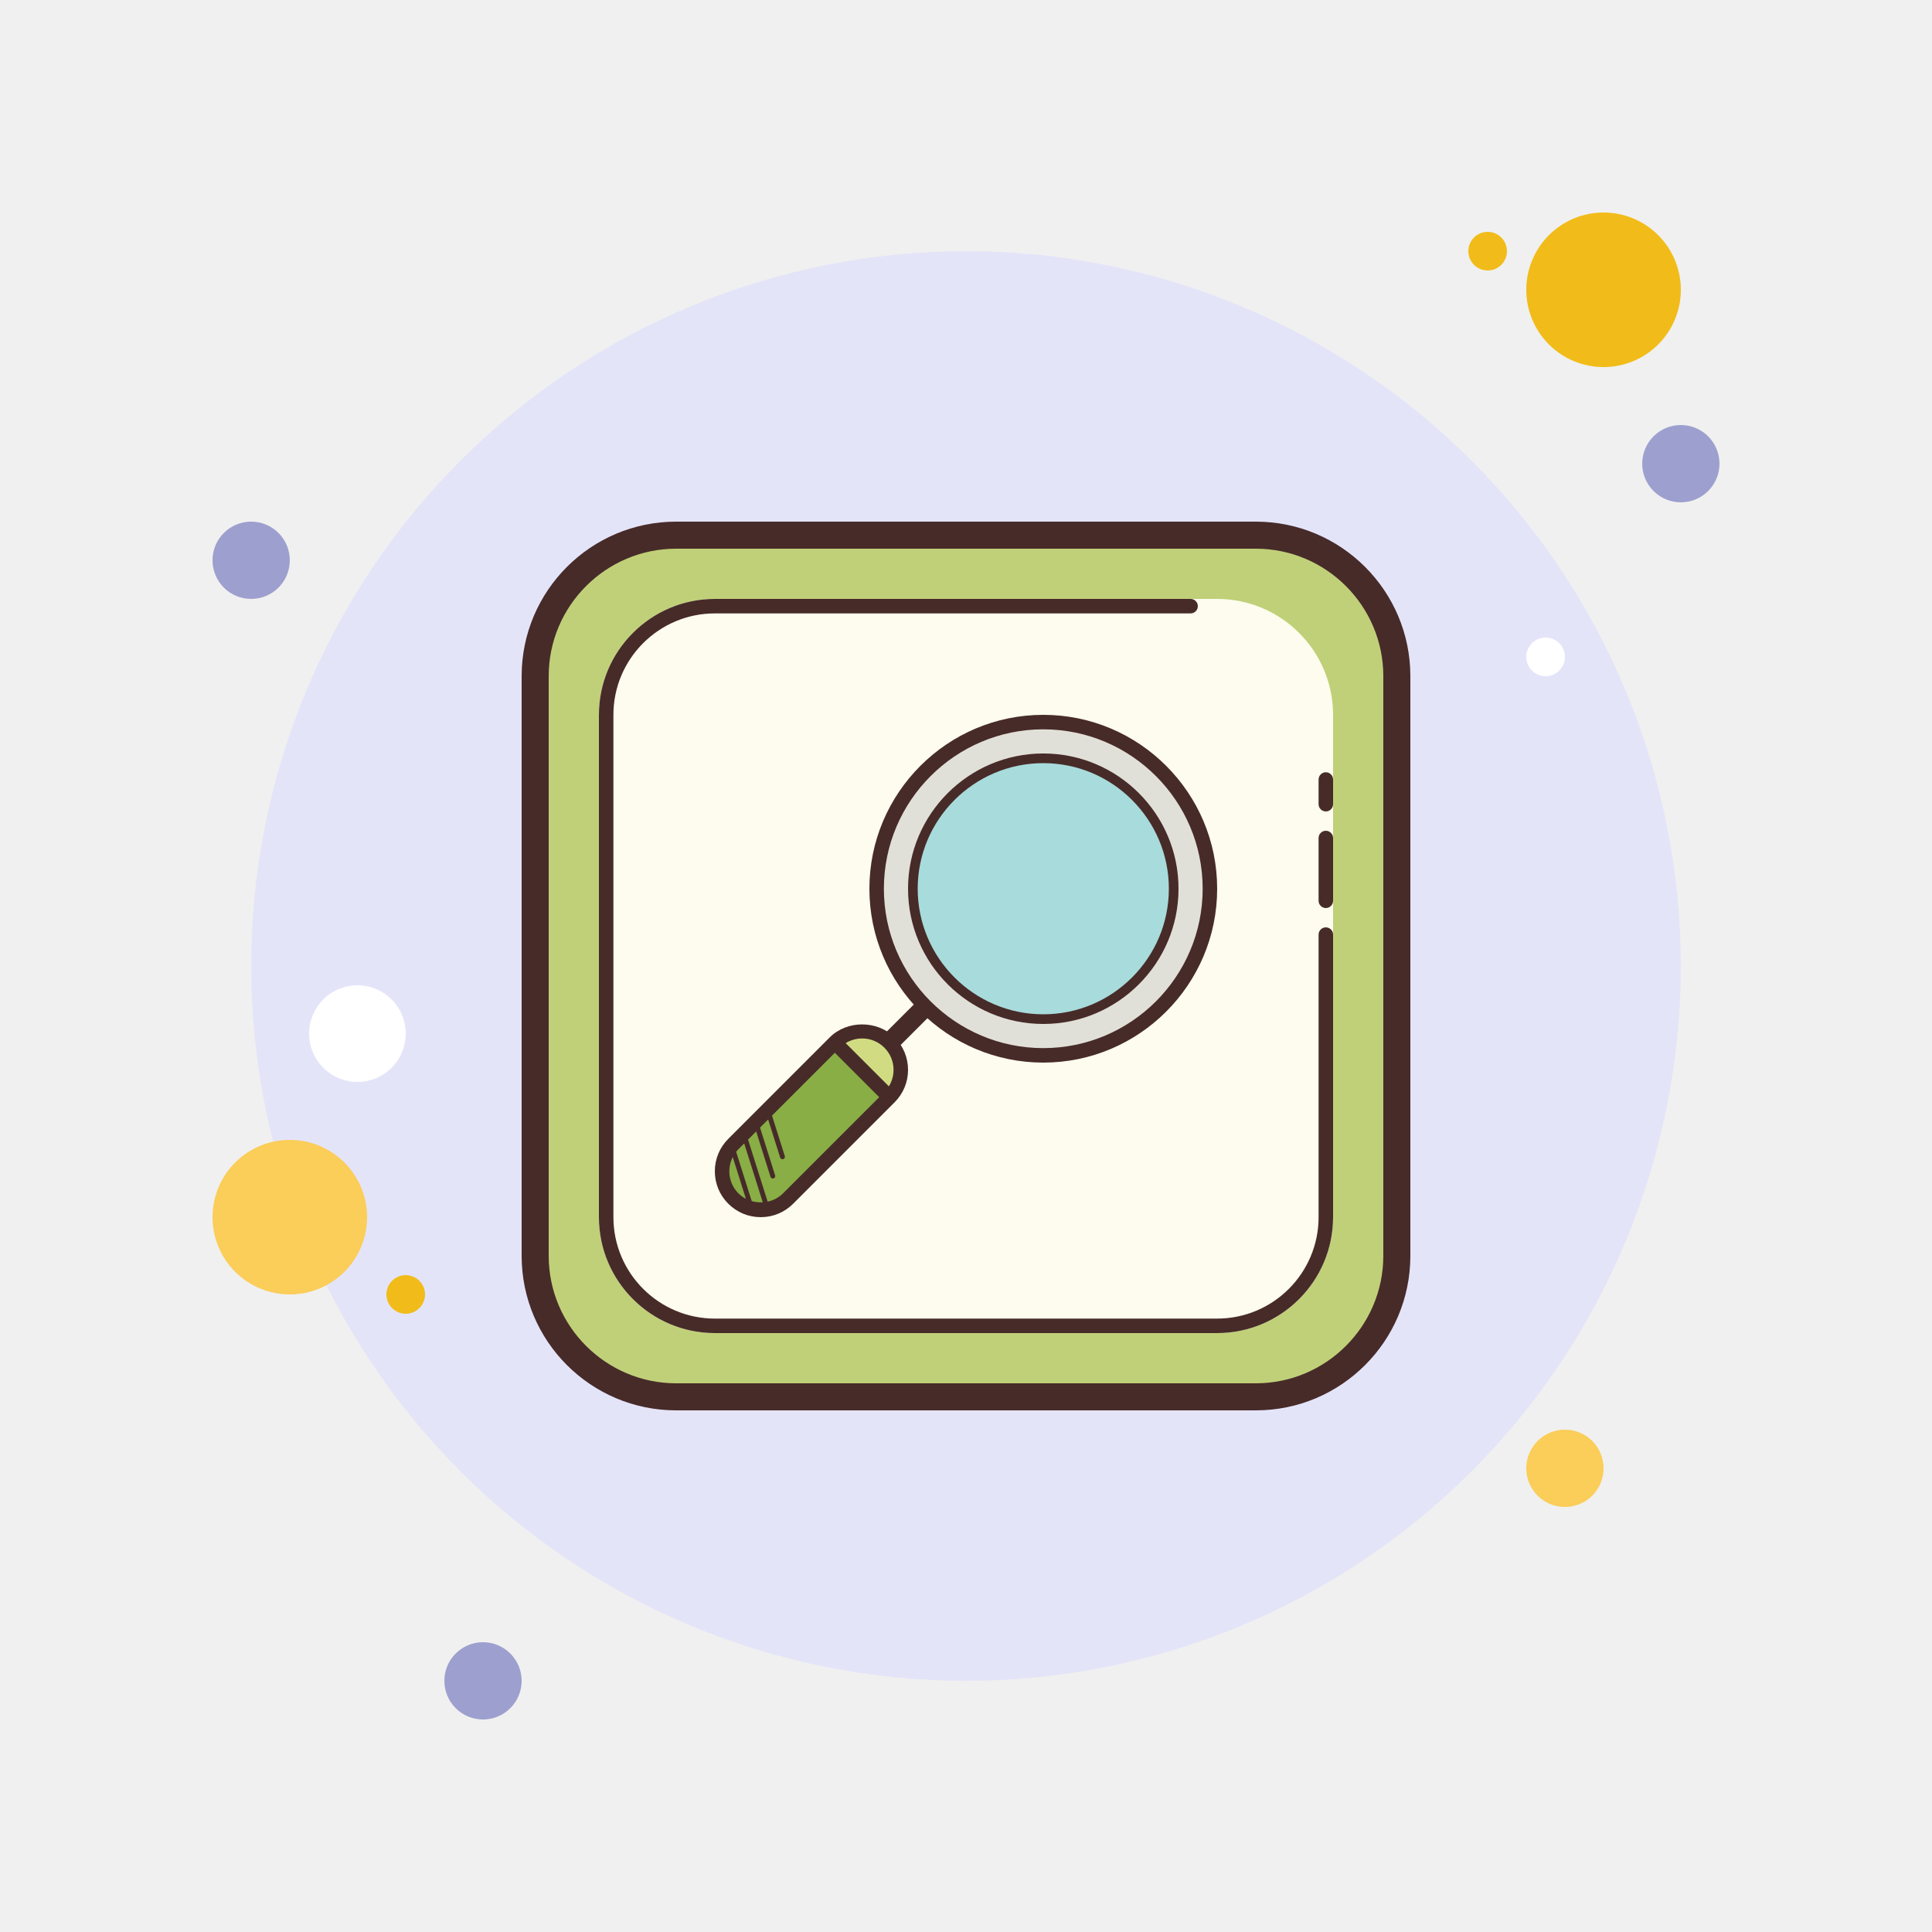
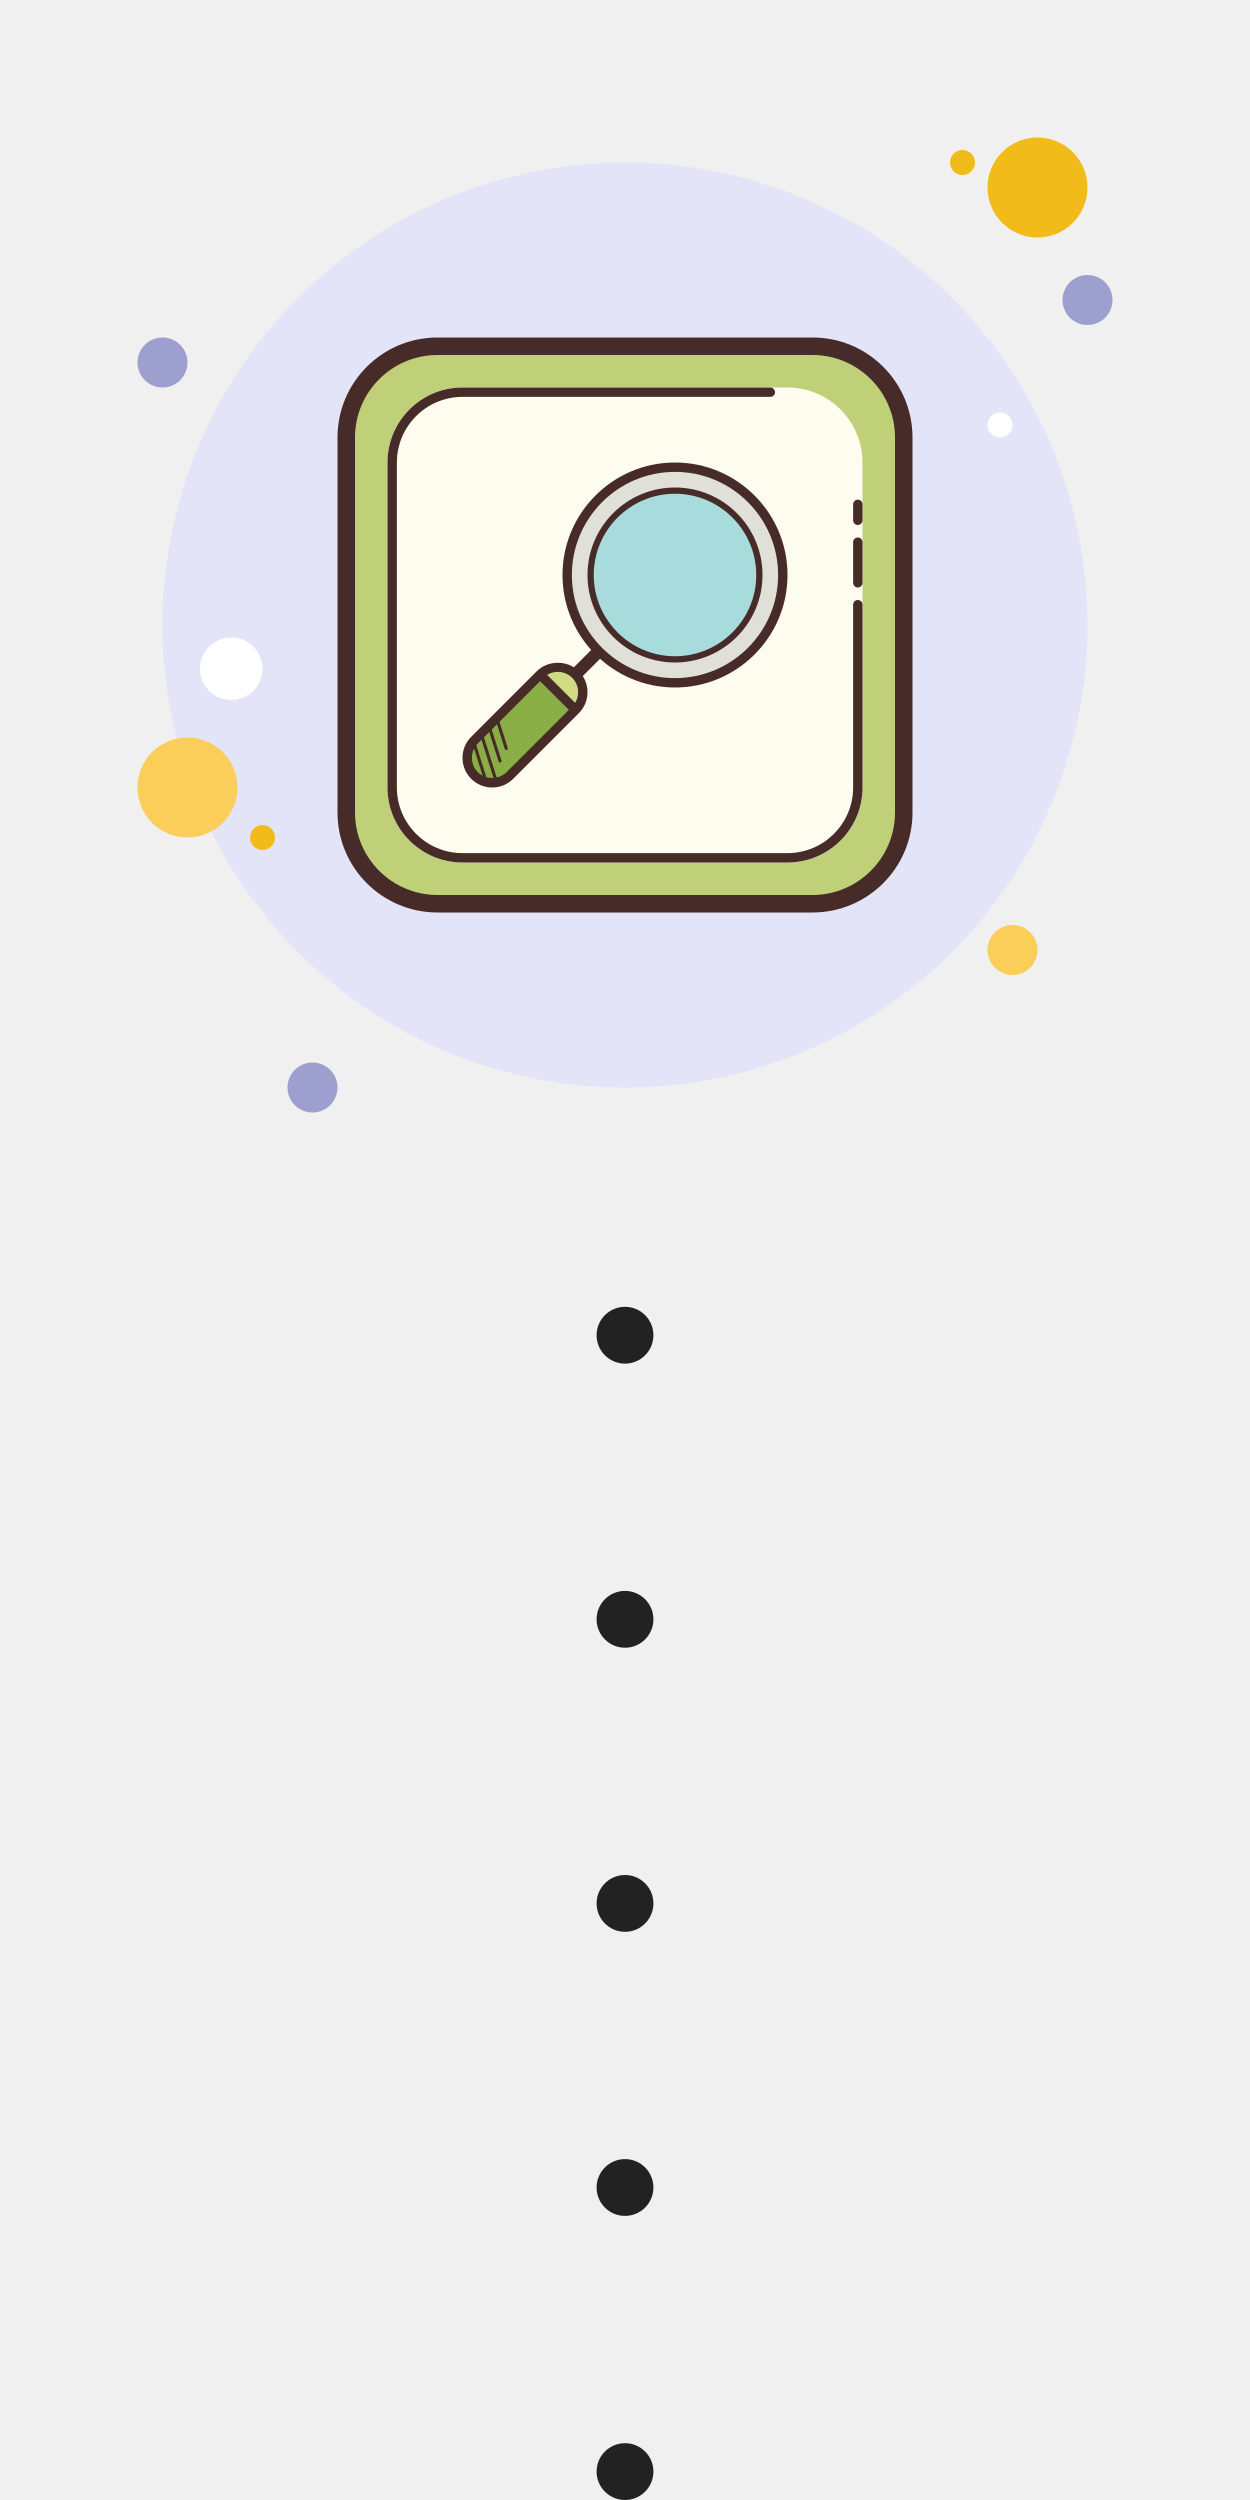
- <svg xmlns="http://www.w3.org/2000/svg" width="88" height="88" viewBox="0 0 88 88" fill="none">
-   <path d="M11.44 23.76C10.973 23.76 10.526 23.945 10.195 24.276C9.865 24.606 9.68 25.053 9.68 25.52C9.68 25.987 9.865 26.434 10.195 26.765C10.526 27.095 10.973 27.28 11.44 27.28C11.907 27.28 12.354 27.095 12.685 26.765C13.015 26.434 13.2 25.987 13.2 25.52C13.2 25.053 13.015 24.606 12.685 24.276C12.354 23.945 11.907 23.76 11.44 23.76Z" fill="#9D9FCE" />
-   <path d="M67.76 10.56C67.527 10.56 67.303 10.653 67.138 10.818C66.973 10.983 66.88 11.207 66.88 11.44C66.88 11.673 66.973 11.897 67.138 12.062C67.303 12.227 67.527 12.32 67.76 12.32C67.993 12.32 68.217 12.227 68.382 12.062C68.547 11.897 68.64 11.673 68.64 11.44C68.64 11.207 68.547 10.983 68.382 10.818C68.217 10.653 67.993 10.56 67.76 10.56Z" fill="#F1BC19" />
-   <path d="M44 11.44C35.364 11.44 27.083 14.87 20.977 20.977C14.87 27.083 11.44 35.364 11.44 44C11.44 52.635 14.87 60.917 20.977 67.023C27.083 73.129 35.364 76.56 44 76.56C52.635 76.56 60.917 73.129 67.023 67.023C73.129 60.917 76.56 52.635 76.56 44C76.56 35.364 73.129 27.083 67.023 20.977C60.917 14.87 52.635 11.44 44 11.44Z" fill="#E4E4F9" />
-   <path d="M73.04 9.68C72.106 9.68 71.211 10.051 70.551 10.711C69.891 11.371 69.52 12.267 69.52 13.2C69.52 14.134 69.891 15.029 70.551 15.689C71.211 16.349 72.106 16.72 73.04 16.72C73.974 16.72 74.869 16.349 75.529 15.689C76.189 15.029 76.56 14.134 76.56 13.2C76.56 12.267 76.189 11.371 75.529 10.711C74.869 10.051 73.974 9.68 73.04 9.68Z" fill="#F1BC19" />
+ <svg xmlns="http://www.w3.org/2000/svg" width="88" height="176" viewBox="0 0 88 176" fill="none">
+   <path d="M11.44 23.76C10.973 23.76 10.525 23.945 10.195 24.276C9.865 24.606 9.68 25.053 9.68 25.52C9.68 25.987 9.865 26.434 10.195 26.765C10.525 27.095 10.973 27.28 11.44 27.28C11.907 27.28 12.354 27.095 12.684 26.765C13.014 26.434 13.2 25.987 13.2 25.52C13.2 25.053 13.014 24.606 12.684 24.276C12.354 23.945 11.907 23.76 11.44 23.76Z" fill="#9D9FCE" />
+   <path d="M67.76 10.56C67.526 10.56 67.303 10.653 67.138 10.818C66.973 10.983 66.88 11.207 66.88 11.44C66.88 11.673 66.973 11.897 67.138 12.062C67.303 12.227 67.526 12.32 67.76 12.32C67.993 12.32 68.217 12.227 68.382 12.062C68.547 11.897 68.64 11.673 68.64 11.44C68.64 11.207 68.547 10.983 68.382 10.818C68.217 10.653 67.993 10.56 67.76 10.56Z" fill="#F1BC19" />
+   <path d="M44 11.44C35.364 11.44 27.083 14.87 20.977 20.977C14.87 27.083 11.44 35.365 11.44 44C11.44 52.635 14.87 60.917 20.977 67.023C27.083 73.13 35.364 76.56 44 76.56C52.635 76.56 60.917 73.13 67.023 67.023C73.129 60.917 76.56 52.635 76.56 44C76.56 35.365 73.129 27.083 67.023 20.977C60.917 14.87 52.635 11.44 44 11.44Z" fill="#E4E4F9" />
+   <path d="M73.04 9.68C72.106 9.68 71.211 10.051 70.551 10.711C69.891 11.371 69.52 12.266 69.52 13.2C69.52 14.134 69.891 15.029 70.551 15.689C71.211 16.349 72.106 16.72 73.04 16.72C73.974 16.72 74.869 16.349 75.529 15.689C76.189 15.029 76.56 14.134 76.56 13.2C76.56 12.266 76.189 11.371 75.529 10.711C74.869 10.051 73.974 9.68 73.04 9.68Z" fill="#F1BC19" />
  <path d="M76.56 19.36C76.093 19.36 75.646 19.545 75.316 19.875C74.986 20.206 74.8 20.653 74.8 21.12C74.8 21.587 74.986 22.034 75.316 22.364C75.646 22.695 76.093 22.88 76.56 22.88C77.027 22.88 77.475 22.695 77.805 22.364C78.135 22.034 78.32 21.587 78.32 21.12C78.32 20.653 78.135 20.206 77.805 19.875C77.475 19.545 77.027 19.36 76.56 19.36Z" fill="#9D9FCE" />
-   <path d="M71.28 65.12C70.813 65.12 70.366 65.305 70.035 65.635C69.706 65.966 69.52 66.413 69.52 66.88C69.52 67.347 69.706 67.794 70.035 68.125C70.366 68.455 70.813 68.64 71.28 68.64C71.747 68.64 72.195 68.455 72.525 68.125C72.855 67.794 73.04 67.347 73.04 66.88C73.04 66.413 72.855 65.966 72.525 65.635C72.195 65.305 71.747 65.12 71.28 65.12ZM13.2 51.92C12.267 51.92 11.371 52.291 10.711 52.951C10.051 53.611 9.68 54.507 9.68 55.44C9.68 56.374 10.051 57.269 10.711 57.929C11.371 58.589 12.267 58.96 13.2 58.96C14.134 58.96 15.029 58.589 15.689 57.929C16.349 57.269 16.72 56.374 16.72 55.44C16.72 54.507 16.349 53.611 15.689 52.951C15.029 52.291 14.134 51.92 13.2 51.92Z" fill="#FBCD59" />
-   <path d="M22 74.8C21.533 74.8 21.085 74.986 20.756 75.316C20.425 75.646 20.24 76.093 20.24 76.56C20.24 77.027 20.425 77.475 20.756 77.805C21.085 78.135 21.533 78.32 22 78.32C22.467 78.32 22.914 78.135 23.244 77.805C23.575 77.475 23.76 77.027 23.76 76.56C23.76 76.093 23.575 75.646 23.244 75.316C22.914 74.986 22.467 74.8 22 74.8Z" fill="#9D9FCE" />
-   <path d="M16.28 44.88C15.697 44.88 15.137 45.112 14.724 45.524C14.312 45.937 14.08 46.496 14.08 47.08C14.08 47.663 14.312 48.223 14.724 48.636C15.137 49.048 15.697 49.28 16.28 49.28C16.863 49.28 17.423 49.048 17.836 48.636C18.248 48.223 18.48 47.663 18.48 47.08C18.48 46.496 18.248 45.937 17.836 45.524C17.423 45.112 16.863 44.88 16.28 44.88Z" fill="white" />
+   <path d="M71.28 65.12C70.813 65.12 70.365 65.305 70.035 65.635C69.705 65.966 69.52 66.413 69.52 66.88C69.52 67.347 69.705 67.794 70.035 68.124C70.365 68.455 70.813 68.64 71.28 68.64C71.747 68.64 72.194 68.455 72.524 68.124C72.855 67.794 73.04 67.347 73.04 66.88C73.04 66.413 72.855 65.966 72.524 65.635C72.194 65.305 71.747 65.12 71.28 65.12ZM13.2 51.92C12.266 51.92 11.371 52.291 10.711 52.951C10.051 53.611 9.68 54.506 9.68 55.44C9.68 56.373 10.051 57.269 10.711 57.929C11.371 58.589 12.266 58.96 13.2 58.96C14.133 58.96 15.029 58.589 15.689 57.929C16.349 57.269 16.72 56.373 16.72 55.44C16.72 54.506 16.349 53.611 15.689 52.951C15.029 52.291 14.133 51.92 13.2 51.92Z" fill="#FBCD59" />
+   <path d="M22 74.8C21.533 74.8 21.085 74.985 20.756 75.316C20.425 75.645 20.24 76.093 20.24 76.56C20.24 77.027 20.425 77.474 20.756 77.805C21.085 78.135 21.533 78.32 22 78.32C22.467 78.32 22.914 78.135 23.244 77.805C23.575 77.474 23.76 77.027 23.76 76.56C23.76 76.093 23.575 75.645 23.244 75.316C22.914 74.985 22.467 74.8 22 74.8Z" fill="#9D9FCE" />
+   <path d="M16.28 44.88C15.697 44.88 15.137 45.112 14.724 45.524C14.312 45.937 14.08 46.496 14.08 47.08C14.08 47.663 14.312 48.223 14.724 48.636C15.137 49.048 15.697 49.28 16.28 49.28C16.864 49.28 17.423 49.048 17.836 48.636C18.248 48.223 18.48 47.663 18.48 47.08C18.48 46.496 18.248 45.937 17.836 45.524C17.423 45.112 16.864 44.88 16.28 44.88Z" fill="white" />
  <path d="M18.48 58.08C18.247 58.08 18.023 58.173 17.858 58.338C17.693 58.503 17.6 58.727 17.6 58.96C17.6 59.193 17.693 59.417 17.858 59.582C18.023 59.747 18.247 59.84 18.48 59.84C18.713 59.84 18.937 59.747 19.102 59.582C19.267 59.417 19.36 59.193 19.36 58.96C19.36 58.727 19.267 58.503 19.102 58.338C18.937 58.173 18.713 58.08 18.48 58.08Z" fill="#F1BC19" />
  <path d="M70.4 29.04C70.167 29.04 69.943 29.133 69.778 29.298C69.613 29.463 69.52 29.687 69.52 29.92C69.52 30.153 69.613 30.377 69.778 30.542C69.943 30.707 70.167 30.8 70.4 30.8C70.633 30.8 70.857 30.707 71.022 30.542C71.187 30.377 71.28 30.153 71.28 29.92C71.28 29.687 71.187 29.463 71.022 29.298C70.857 29.133 70.633 29.04 70.4 29.04Z" fill="white" />
  <path d="M57.2 24.64C60.597 24.64 63.36 27.403 63.36 30.8V57.2C63.36 60.597 60.597 63.36 57.2 63.36H30.8C27.403 63.36 24.64 60.597 24.64 57.2V30.8C24.64 27.403 27.403 24.64 30.8 24.64H57.2Z" fill="#C0D078" />
  <path d="M57.2 24.992C60.402 24.992 63.008 27.598 63.008 30.8V57.2C63.008 60.402 60.402 63.008 57.2 63.008H30.8C27.598 63.008 24.992 60.402 24.992 57.2V30.8C24.992 27.598 27.598 24.992 30.8 24.992H57.2ZM57.2 23.76H30.8C26.912 23.76 23.76 26.912 23.76 30.8V57.2C23.76 61.088 26.912 64.24 30.8 64.24H57.2C61.088 64.24 64.24 61.088 64.24 57.2V30.8C64.24 26.912 61.088 23.76 57.2 23.76Z" fill="#472B29" />
  <path d="M55.44 60.72H32.56C29.648 60.72 27.28 58.352 27.28 55.44V32.56C27.28 29.648 29.648 27.28 32.56 27.28H55.44C58.352 27.28 60.72 29.648 60.72 32.56V55.44C60.72 58.352 58.352 60.72 55.44 60.72Z" fill="#FDFCEE" />
  <path d="M55.44 60.72H32.56C29.648 60.72 27.28 58.352 27.28 55.44V32.56C27.28 29.648 29.648 27.28 32.56 27.28H54.23C54.412 27.28 54.56 27.428 54.56 27.61C54.56 27.792 54.412 27.94 54.23 27.94H32.56C30.012 27.94 27.94 30.012 27.94 32.56V55.44C27.94 57.988 30.012 60.06 32.56 60.06H55.44C57.988 60.06 60.06 57.988 60.06 55.44V42.57C60.06 42.388 60.208 42.24 60.39 42.24C60.572 42.24 60.72 42.388 60.72 42.57V55.44C60.72 58.352 58.352 60.72 55.44 60.72ZM60.39 36.96C60.208 36.96 60.06 36.812 60.06 36.63V35.505C60.06 35.323 60.208 35.175 60.39 35.175C60.572 35.175 60.72 35.323 60.72 35.505V36.63C60.72 36.812 60.572 36.96 60.39 36.96Z" fill="#472B29" />
  <path d="M60.39 41.36C60.208 41.36 60.06 41.212 60.06 41.03V38.17C60.06 37.988 60.208 37.84 60.39 37.84C60.572 37.84 60.72 37.988 60.72 38.17V41.03C60.72 41.212 60.572 41.36 60.39 41.36Z" fill="#472B29" />
-   <path d="M47.52 32.89C45.507 32.89 43.577 33.69 42.153 35.113C40.73 36.536 39.93 38.467 39.93 40.48C39.93 42.493 40.73 44.424 42.153 45.847C43.577 47.27 45.507 48.07 47.52 48.07C49.533 48.07 51.464 47.27 52.887 45.847C54.31 44.424 55.11 42.493 55.11 40.48C55.11 38.467 54.31 36.536 52.887 35.113C51.464 33.69 49.533 32.89 47.52 32.89Z" fill="#E1E0D8" />
+   <path d="M47.52 32.89C45.507 32.89 43.577 33.69 42.153 35.113C40.73 36.536 39.93 38.467 39.93 40.48C39.93 42.493 40.73 44.423 42.153 45.847C43.577 47.27 45.507 48.07 47.52 48.07C49.533 48.07 51.464 47.27 52.887 45.847C54.31 44.423 55.11 42.493 55.11 40.48C55.11 38.467 54.31 36.536 52.887 35.113C51.464 33.69 49.533 32.89 47.52 32.89Z" fill="#E1E0D8" />
  <path d="M47.52 34.54C46.74 34.54 45.968 34.694 45.247 34.992C44.526 35.291 43.871 35.728 43.32 36.28C42.768 36.831 42.331 37.486 42.032 38.207C41.734 38.928 41.58 39.7 41.58 40.48C41.58 41.26 41.734 42.032 42.032 42.753C42.331 43.474 42.768 44.129 43.32 44.68C43.871 45.232 44.526 45.669 45.247 45.968C45.968 46.266 46.74 46.42 47.52 46.42C48.3 46.42 49.072 46.266 49.793 45.968C50.514 45.669 51.169 45.232 51.72 44.68C52.272 44.129 52.709 43.474 53.008 42.753C53.306 42.032 53.46 41.26 53.46 40.48C53.46 39.7 53.306 38.928 53.008 38.207C52.709 37.486 52.272 36.831 51.72 36.28C51.169 35.728 50.514 35.291 49.793 34.992C49.072 34.694 48.3 34.54 47.52 34.54Z" fill="#A8DBDB" />
-   <path d="M40.514 47.486C39.827 46.798 38.713 46.798 38.026 47.486C37.53 47.981 33.902 51.609 33.406 52.106C32.718 52.793 32.718 53.907 33.406 54.594C34.093 55.282 35.207 55.282 35.894 54.594C36.391 54.098 40.019 50.47 40.514 49.974C41.202 49.287 41.202 48.173 40.514 47.486Z" fill="#88AE45" />
+   <path d="M40.514 47.486C39.827 46.798 38.713 46.798 38.026 47.486C37.53 47.981 33.902 51.609 33.406 52.106C32.719 52.793 32.719 53.907 33.406 54.594C34.093 55.282 35.207 55.282 35.895 54.594C36.391 54.098 40.019 50.47 40.514 49.974C41.202 49.287 41.202 48.173 40.514 47.486Z" fill="#88AE45" />
  <path d="M40.514 49.974C41.202 49.287 41.202 48.173 40.514 47.486C39.827 46.798 38.713 46.798 38.026 47.486L40.514 49.974Z" fill="#D1DC82" />
-   <path d="M47.52 48.4C43.154 48.4 39.6 44.847 39.6 40.48C39.6 36.114 43.154 32.56 47.52 32.56C51.887 32.56 55.44 36.114 55.44 40.48C55.44 44.847 51.887 48.4 47.52 48.4ZM47.52 33.22C43.517 33.22 40.26 36.477 40.26 40.48C40.26 44.483 43.517 47.74 47.52 47.74C51.523 47.74 54.78 44.483 54.78 40.48C54.78 36.477 51.523 33.22 47.52 33.22Z" fill="#472B29" />
+   <path d="M47.52 48.4C43.154 48.4 39.6 44.847 39.6 40.48C39.6 36.113 43.154 32.56 47.52 32.56C51.887 32.56 55.44 36.113 55.44 40.48C55.44 44.847 51.887 48.4 47.52 48.4ZM47.52 33.22C43.517 33.22 40.26 36.477 40.26 40.48C40.26 44.483 43.517 47.74 47.52 47.74C51.523 47.74 54.78 44.483 54.78 40.48C54.78 36.477 51.523 33.22 47.52 33.22Z" fill="#472B29" />
  <path d="M47.52 46.64C44.123 46.64 41.36 43.877 41.36 40.48C41.36 37.083 44.123 34.32 47.52 34.32C50.917 34.32 53.68 37.083 53.68 40.48C53.68 43.877 50.917 46.64 47.52 46.64ZM47.52 34.76C44.366 34.76 41.8 37.326 41.8 40.48C41.8 43.634 44.366 46.2 47.52 46.2C50.674 46.2 53.24 43.634 53.24 40.48C53.24 37.326 50.674 34.76 47.52 34.76Z" fill="#472B29" />
-   <path d="M40.306 47.071L41.818 45.559L42.441 46.181L40.928 47.693L40.306 47.071Z" fill="#472B29" />
+   <path d="M40.306 47.071L41.818 45.558L42.441 46.181L40.928 47.693L40.306 47.071Z" fill="#472B29" />
  <path d="M34.65 55.44C34.092 55.44 33.567 55.223 33.172 54.828C32.777 54.433 32.56 53.908 32.56 53.35C32.56 52.792 32.777 52.267 33.172 51.873L37.792 47.252C38.581 46.463 39.958 46.463 40.748 47.252C41.143 47.648 41.36 48.172 41.36 48.73C41.36 49.288 41.143 49.813 40.748 50.208L36.128 54.828C35.733 55.223 35.208 55.44 34.65 55.44ZM39.27 47.3C38.888 47.3 38.529 47.449 38.259 47.719L33.639 52.339C33.369 52.609 33.22 52.968 33.22 53.35C33.22 53.732 33.369 54.091 33.639 54.361C34.179 54.901 35.121 54.901 35.661 54.361L40.281 49.741C40.551 49.471 40.7 49.112 40.7 48.73C40.7 48.348 40.551 47.989 40.281 47.719C40.011 47.449 39.652 47.3 39.27 47.3Z" fill="#472B29" />
-   <path d="M37.881 47.808L38.348 47.342L40.747 49.741L40.28 50.208L37.881 47.808Z" fill="#472B29" />
-   <path d="M35.64 52.8C35.593 52.8 35.549 52.77 35.535 52.724L34.875 50.633C34.857 50.575 34.889 50.514 34.947 50.495C35.007 50.479 35.067 50.51 35.086 50.568L35.746 52.657C35.764 52.716 35.732 52.777 35.673 52.796C35.662 52.798 35.651 52.8 35.64 52.8ZM35.2 53.68C35.153 53.68 35.109 53.65 35.095 53.603L34.266 50.976C34.247 50.918 34.28 50.856 34.338 50.838C34.398 50.82 34.458 50.852 34.476 50.91L35.306 53.538C35.324 53.596 35.292 53.657 35.233 53.676C35.222 53.678 35.211 53.68 35.2 53.68ZM34.932 55.108C34.886 55.108 34.842 55.078 34.828 55.031L33.721 51.524C33.702 51.466 33.735 51.404 33.793 51.386C33.854 51.367 33.913 51.401 33.931 51.458L35.038 54.965C35.057 55.023 35.024 55.085 34.966 55.103C34.955 55.106 34.943 55.108 34.932 55.108ZM34.251 55.22C34.204 55.22 34.16 55.19 34.146 55.144L33.165 52.036C33.146 51.978 33.179 51.917 33.237 51.898C33.298 51.881 33.357 51.913 33.375 51.97L34.356 55.078C34.375 55.136 34.342 55.197 34.284 55.216C34.273 55.218 34.261 55.22 34.251 55.22Z" fill="#472B29" />
+   <path d="M37.881 47.808L38.348 47.342L40.747 49.741L40.281 50.208L37.881 47.808Z" fill="#472B29" />
+   <path d="M35.64 52.8C35.593 52.8 35.549 52.77 35.535 52.723L34.875 50.633C34.857 50.575 34.889 50.514 34.947 50.495C35.007 50.479 35.067 50.509 35.086 50.567L35.746 52.657C35.764 52.715 35.732 52.777 35.673 52.796C35.662 52.798 35.651 52.8 35.64 52.8ZM35.2 53.68C35.153 53.68 35.109 53.65 35.095 53.603L34.266 50.976C34.247 50.918 34.28 50.856 34.338 50.838C34.398 50.82 34.458 50.852 34.476 50.91L35.306 53.537C35.324 53.596 35.292 53.657 35.233 53.676C35.222 53.678 35.211 53.68 35.2 53.68ZM34.932 55.107C34.886 55.107 34.842 55.077 34.828 55.031L33.721 51.524C33.702 51.466 33.735 51.404 33.793 51.386C33.854 51.367 33.913 51.401 33.931 51.458L35.038 54.965C35.057 55.023 35.024 55.084 34.966 55.103C34.955 55.106 34.943 55.107 34.932 55.107ZM34.251 55.22C34.204 55.22 34.16 55.19 34.146 55.143L33.165 52.036C33.146 51.978 33.179 51.916 33.237 51.898C33.298 51.881 33.357 51.913 33.375 51.97L34.356 55.077C34.375 55.136 34.342 55.197 34.284 55.216C34.273 55.218 34.261 55.22 34.251 55.22Z" fill="#472B29" />
+   <circle cx="44" cy="94" r="2" fill="#222222" />
+   <circle cx="44" cy="114" r="2" fill="#222222" />
+   <circle cx="44" cy="134" r="2" fill="#222222" />
+   <circle cx="44" cy="154" r="2" fill="#222222" />
+   <circle cx="44" cy="174" r="2" fill="#222222" />
</svg>
